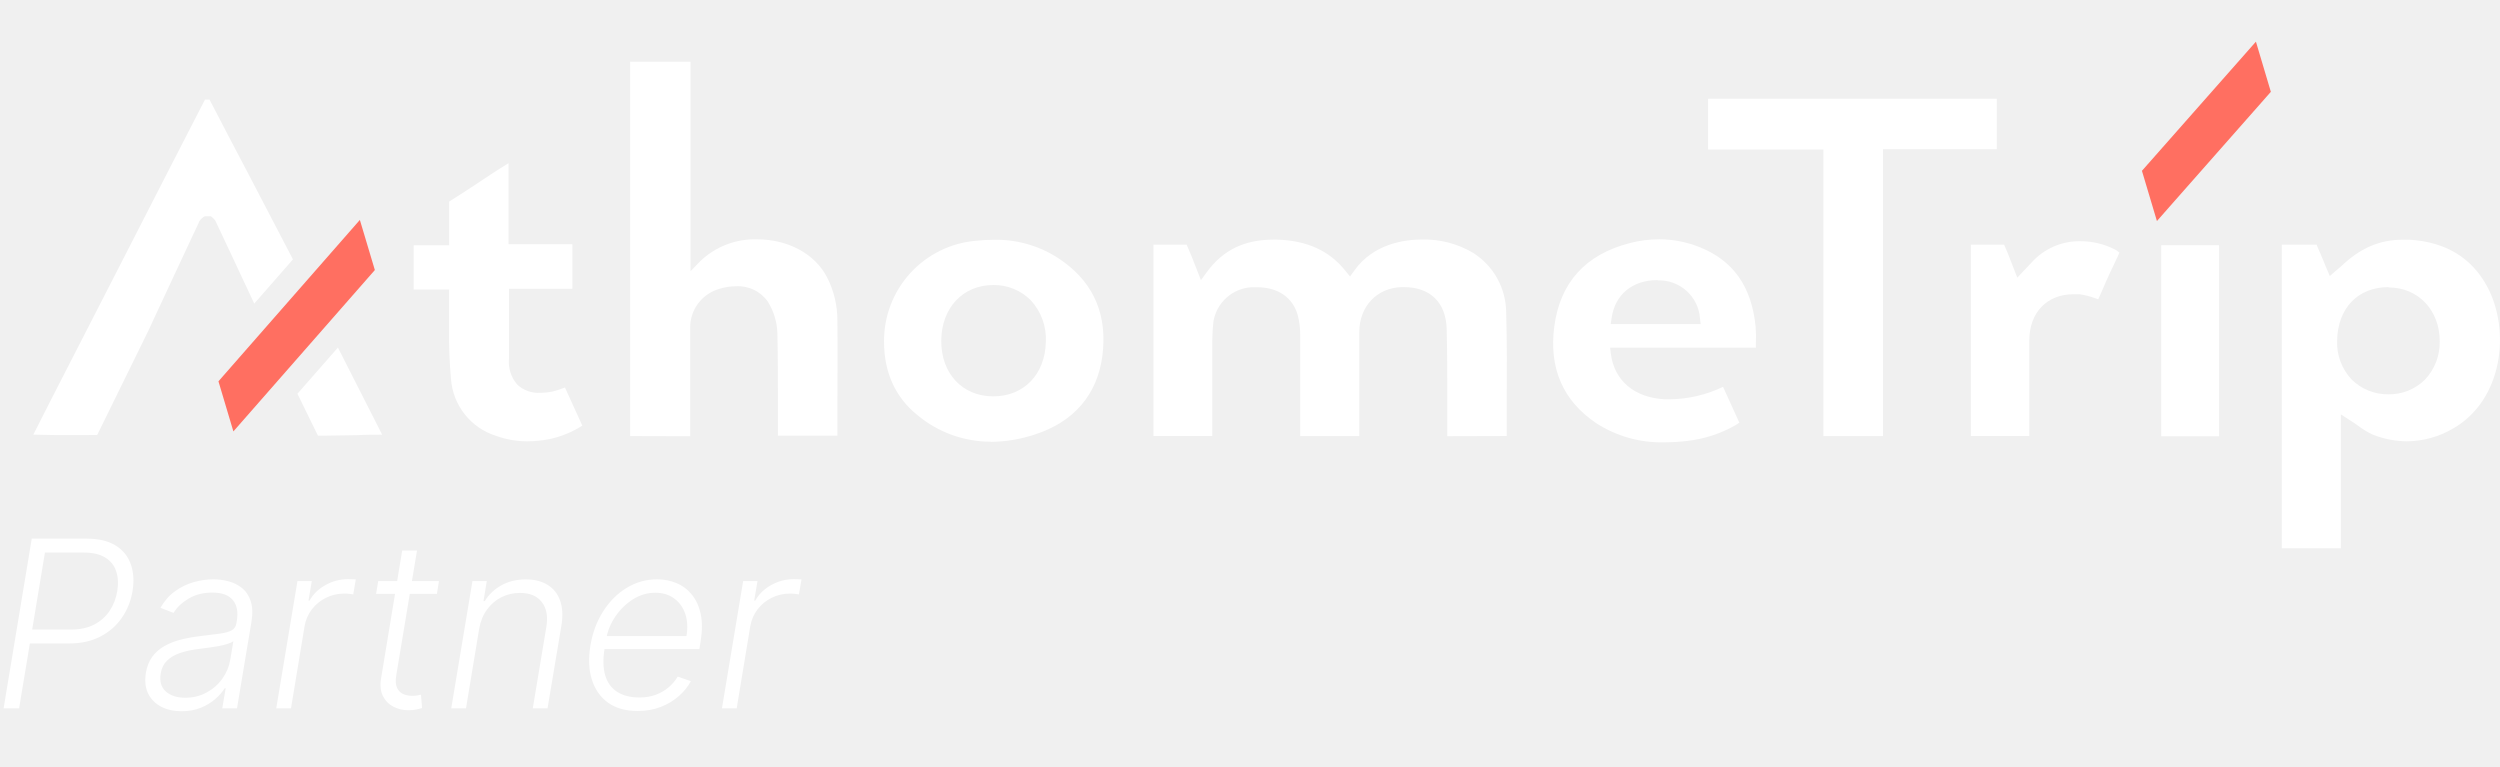
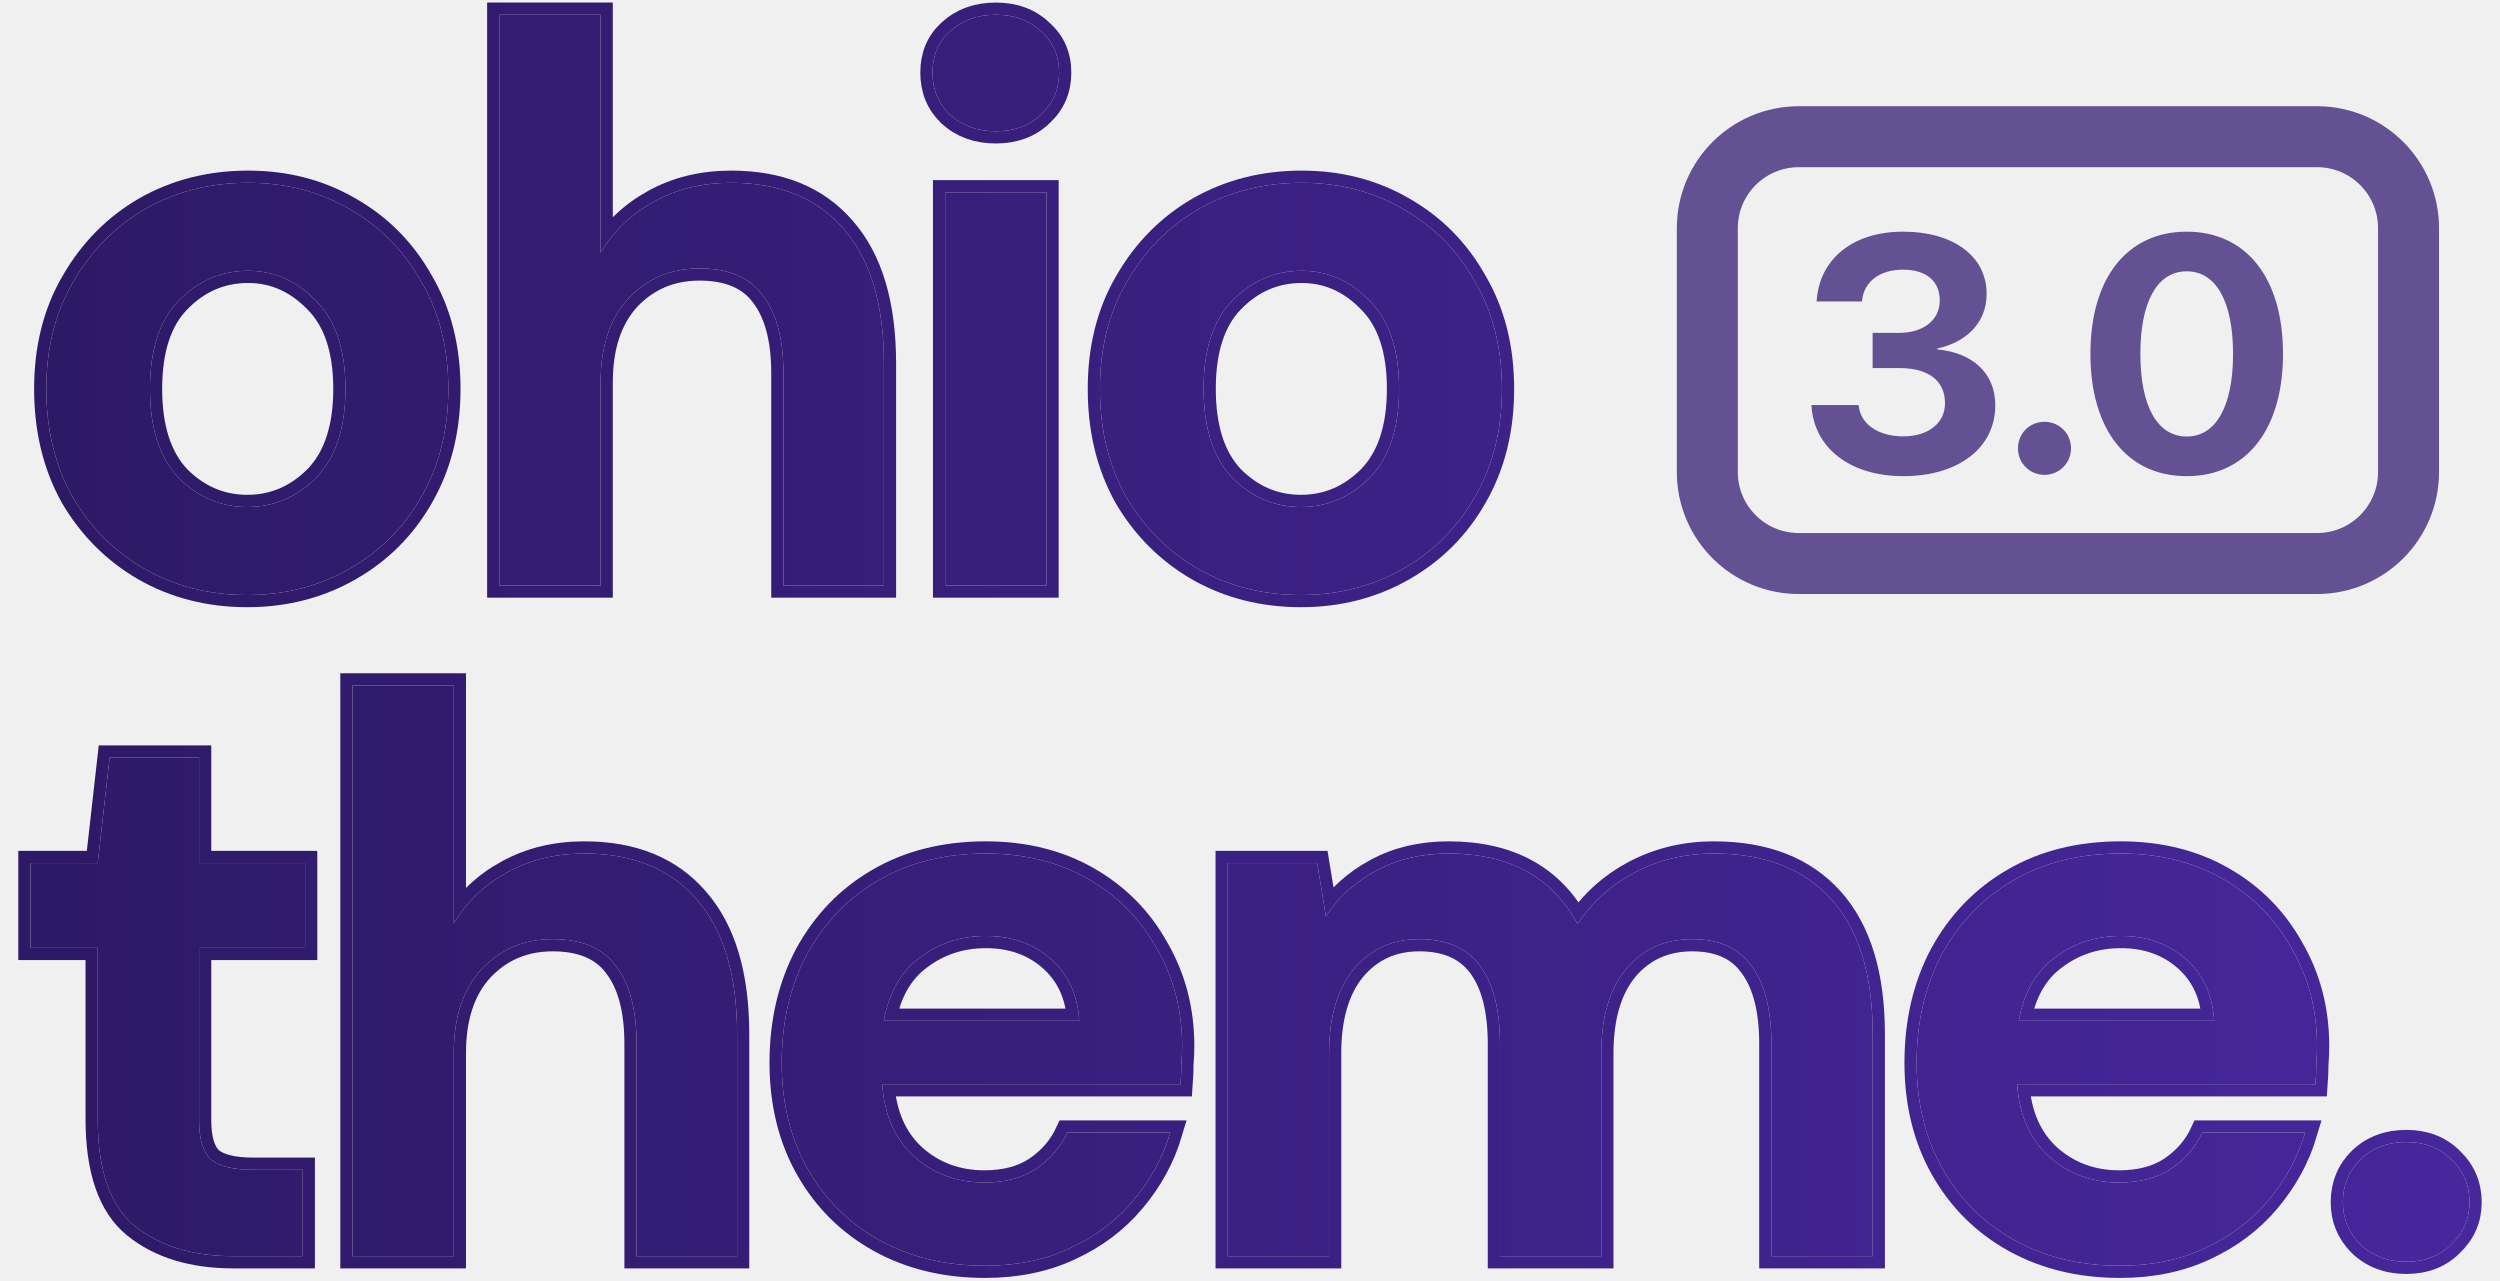
- <svg xmlns="http://www.w3.org/2000/svg" width="150" height="46" viewBox="0 0 150 46" fill="none">
-   <path d="M59.442 26.502C57.837 26.502 56.282 25.939 55.049 24.91C53.721 23.838 53.041 22.351 53.041 20.489C53.032 18.973 53.594 17.509 54.616 16.389C55.639 15.268 57.045 14.575 58.556 14.446C58.912 14.407 59.27 14.387 59.628 14.387C61.134 14.354 62.607 14.821 63.819 15.714C65.671 17.065 66.451 18.959 66.142 21.355C65.837 23.678 64.43 25.321 62.077 26.074C61.228 26.356 60.34 26.504 59.446 26.512L59.442 26.502ZM59.602 17.101C57.77 17.101 56.486 18.475 56.476 20.443C56.466 22.411 57.737 23.761 59.555 23.781H59.598C61.44 23.781 62.708 22.454 62.751 20.513C62.773 20.056 62.705 19.599 62.549 19.17C62.392 18.74 62.152 18.346 61.842 18.011C61.55 17.719 61.203 17.488 60.822 17.332C60.44 17.176 60.031 17.098 59.618 17.101H59.602Z" fill="white" />
-   <path d="M86.837 26.171V25.859C86.837 25.245 86.837 24.628 86.837 24.01C86.837 22.607 86.837 21.153 86.8 19.72C86.75 18.137 85.805 17.227 84.231 17.227H84.085C82.606 17.277 81.564 18.382 81.557 19.919C81.557 21.117 81.557 22.315 81.557 23.512V26.001C81.557 26.055 81.557 26.108 81.557 26.164H78.013V24.382C78.013 22.968 78.013 21.555 78.013 20.141C78.018 19.72 77.967 19.3 77.86 18.893C77.552 17.831 76.662 17.234 75.421 17.234C75.308 17.234 75.195 17.234 75.089 17.234C74.532 17.268 74.003 17.489 73.589 17.862C73.174 18.235 72.898 18.738 72.806 19.288C72.754 19.788 72.73 20.292 72.736 20.795V20.871C72.736 22.198 72.736 23.526 72.736 24.87V26.161H69.206V14.682H70.234C70.566 14.682 70.898 14.682 71.2 14.682L71.482 15.346C71.552 15.515 71.621 15.698 71.701 15.9L72.056 16.809L72.408 16.328C73.38 15.001 74.658 14.377 76.423 14.377H76.596C78.411 14.423 79.765 15.04 80.731 16.258L81.003 16.59L81.258 16.235C82.406 14.612 84.301 14.37 85.33 14.37C86.401 14.347 87.457 14.622 88.38 15.167C88.987 15.549 89.488 16.079 89.836 16.706C90.184 17.334 90.368 18.039 90.371 18.757C90.424 20.549 90.414 22.308 90.404 24.17C90.404 24.833 90.404 25.497 90.404 26.161L86.837 26.171Z" fill="white" />
-   <path d="M99.895 26.539C98.44 26.583 97.006 26.185 95.783 25.397C93.772 24.047 92.926 22.079 93.258 19.583C93.606 16.955 95.129 15.269 97.784 14.586C98.358 14.435 98.949 14.358 99.543 14.357C100.358 14.357 101.166 14.511 101.925 14.808C103.983 15.611 105.098 17.181 105.337 19.6C105.363 19.938 105.368 20.277 105.353 20.615V20.861H96.606L96.652 21.229C96.858 22.842 98.066 23.861 99.885 23.957C99.987 23.957 100.094 23.957 100.2 23.957C101.302 23.944 102.389 23.689 103.382 23.21L104.361 25.361C104.348 25.372 104.334 25.381 104.318 25.387C104.252 25.43 104.192 25.467 104.155 25.497C103.259 26.012 102.266 26.338 101.239 26.456C100.792 26.509 100.344 26.537 99.895 26.539ZM99.44 16.806C97.95 16.806 96.901 17.672 96.699 19.069L96.642 19.444H102.038L101.998 19.092C101.951 18.464 101.664 17.879 101.197 17.456C100.73 17.034 100.119 16.807 99.49 16.822L99.44 16.806Z" fill="white" />
-   <path d="M37.806 26.164V3.705H41.433V16.275L41.997 15.688C42.451 15.249 42.988 14.905 43.577 14.677C44.166 14.449 44.794 14.341 45.425 14.36C47.284 14.36 48.89 15.23 49.62 16.63C50.035 17.44 50.249 18.338 50.244 19.248C50.264 21.007 50.244 22.796 50.244 24.528V26.141H46.676V25.878C46.676 25.344 46.676 24.81 46.676 24.276C46.676 22.859 46.676 21.389 46.643 19.962C46.617 19.301 46.419 18.658 46.069 18.097C45.854 17.791 45.564 17.547 45.227 17.386C44.89 17.225 44.517 17.153 44.144 17.177C43.797 17.178 43.452 17.234 43.122 17.343C42.628 17.492 42.194 17.796 41.886 18.21C41.577 18.624 41.41 19.127 41.41 19.643C41.41 21.077 41.41 22.515 41.41 23.957V26.174L37.806 26.164Z" fill="white" />
-   <path d="M109.405 26.164V8.971H102.486V5.925H119.809V8.951H112.979V26.164H109.405Z" fill="white" />
-   <path d="M133.142 14.712H129.674V26.177H133.142V14.712Z" fill="white" />
-   <path d="M118.252 26.161V14.679H120.244L120.26 14.715L120.293 14.792L120.439 15.123C120.539 15.369 120.638 15.625 120.745 15.907L121.037 16.66L121.392 16.282L121.594 16.069C121.697 15.963 121.79 15.87 121.873 15.774C122.243 15.355 122.7 15.022 123.211 14.797C123.723 14.573 124.278 14.462 124.836 14.473C125.563 14.473 126.279 14.649 126.924 14.984C127.008 15.036 127.089 15.094 127.166 15.157C127.136 15.23 127.099 15.316 127.063 15.389C126.731 16.079 126.399 16.783 126.114 17.466L125.895 17.957L125.736 17.904C125.423 17.784 125.098 17.7 124.767 17.655C124.647 17.655 124.528 17.655 124.412 17.655C122.812 17.655 121.757 18.75 121.757 20.446V26.161H118.252Z" fill="white" />
-   <path d="M136.909 32.897V14.682H139.006C139.011 14.725 139.025 14.767 139.046 14.805C139.169 15.077 139.288 15.366 139.414 15.668C139.477 15.824 139.544 15.999 139.613 16.149L139.789 16.564L140.121 16.272L140.23 16.182C140.302 16.127 140.371 16.069 140.436 16.006C141.608 14.884 142.759 14.383 144.183 14.383C144.312 14.383 144.442 14.383 144.578 14.383C146.728 14.516 148.291 15.455 149.223 17.178C150.657 19.832 150.173 24.007 147.179 25.713C146.342 26.206 145.39 26.471 144.418 26.479C143.725 26.474 143.039 26.341 142.394 26.088C142.062 25.938 141.75 25.75 141.462 25.527C141.302 25.414 141.13 25.294 140.961 25.195L140.453 24.863V32.897H136.909ZM143.313 17.227C141.468 17.227 140.257 18.495 140.227 20.45C140.211 20.875 140.28 21.3 140.43 21.699C140.58 22.098 140.808 22.462 141.1 22.773C141.39 23.059 141.733 23.284 142.111 23.436C142.489 23.588 142.893 23.664 143.3 23.659C143.703 23.666 144.104 23.594 144.479 23.445C144.854 23.296 145.195 23.074 145.484 22.792C145.779 22.483 146.01 22.119 146.165 21.721C146.319 21.322 146.393 20.897 146.383 20.47C146.383 18.608 145.089 17.251 143.323 17.247L143.313 17.227Z" fill="white" />
-   <path d="M31.627 26.479C30.988 26.479 30.353 26.366 29.753 26.147C29.017 25.915 28.367 25.468 27.888 24.864C27.408 24.259 27.12 23.525 27.061 22.756C26.969 21.748 26.931 20.735 26.945 19.723C26.945 19.271 26.945 18.82 26.945 18.372C26.945 18.236 26.945 18.1 26.945 17.951V17.37H24.821V14.715H26.948V12.094C27.493 11.762 27.98 11.43 28.495 11.098C29.102 10.69 29.729 10.272 30.512 9.791V14.652H34.342V17.33H30.539V19.653C30.539 19.889 30.539 20.124 30.539 20.363C30.539 20.744 30.539 21.129 30.539 21.518C30.512 21.797 30.543 22.079 30.627 22.347C30.712 22.614 30.851 22.862 31.033 23.074C31.216 23.245 31.432 23.377 31.668 23.462C31.904 23.547 32.154 23.584 32.404 23.569C32.659 23.567 32.914 23.54 33.164 23.489C33.414 23.427 33.659 23.347 33.897 23.25L34.939 25.537C34.342 25.919 33.681 26.192 32.988 26.343C32.54 26.432 32.084 26.478 31.627 26.479Z" fill="white" />
-   <path d="M19.077 26.141L17.846 23.625L20.275 20.854L22.93 26.081C22.425 26.081 21.911 26.081 21.41 26.111C20.746 26.111 20.052 26.141 19.402 26.141H19.077Z" fill="white" />
-   <path d="M5.103 26.104C4.512 26.104 3.915 26.104 3.311 26.104L2 26.078L2.265 25.553C2.538 25.012 2.806 24.488 3.072 23.964C4.509 21.166 6.019 18.223 7.529 15.27C9.141 12.12 10.757 8.964 12.297 5.978H12.573C13.376 7.531 14.119 8.944 14.866 10.365C15.719 11.991 16.601 13.683 17.577 15.562L15.254 18.216C14.776 17.188 14.371 16.325 13.947 15.422L12.951 13.305L12.924 13.245L12.901 13.212C12.855 13.152 12.803 13.098 12.745 13.049L12.656 12.976H12.287L12.191 13.033C12.094 13.101 12.012 13.188 11.949 13.288L11.929 13.325V13.355C11.477 14.31 10.907 15.528 10.499 16.408C9.978 17.536 9.43 18.711 8.892 19.862L5.833 26.098L5.103 26.104Z" fill="white" />
-   <path d="M13.107 22.879L21.592 13.195L22.491 16.202L14.003 25.885L13.107 22.879Z" fill="#FF6F61" />
-   <path d="M128.516 10.249L135.355 2.5L136.251 5.51L129.415 13.262L128.516 10.249Z" fill="#FF6F61" />
-   <path d="M0.216 42.5L1.906 32.318H5.192C5.915 32.318 6.497 32.456 6.938 32.731C7.378 33.006 7.682 33.38 7.847 33.854C8.016 34.328 8.051 34.864 7.952 35.46C7.856 36.05 7.643 36.584 7.315 37.061C6.991 37.535 6.561 37.911 6.028 38.19C5.497 38.468 4.874 38.607 4.158 38.607H1.573L1.712 37.772H4.273C4.806 37.772 5.265 37.673 5.65 37.474C6.038 37.272 6.348 36.996 6.58 36.648C6.812 36.297 6.964 35.901 7.037 35.46C7.11 35.013 7.087 34.615 6.967 34.267C6.851 33.919 6.633 33.647 6.311 33.452C5.993 33.253 5.565 33.153 5.028 33.153H2.697L1.146 42.5H0.216ZM10.895 42.674C10.434 42.674 10.028 42.584 9.677 42.406C9.326 42.223 9.064 41.961 8.891 41.62C8.722 41.275 8.676 40.858 8.752 40.367C8.818 39.989 8.944 39.671 9.13 39.413C9.319 39.154 9.558 38.942 9.846 38.776C10.134 38.607 10.466 38.475 10.84 38.379C11.215 38.282 11.622 38.209 12.063 38.16C12.494 38.107 12.862 38.06 13.167 38.021C13.472 37.981 13.709 37.918 13.878 37.832C14.047 37.745 14.148 37.606 14.181 37.414L14.211 37.235C14.297 36.715 14.218 36.305 13.972 36.007C13.727 35.706 13.316 35.555 12.739 35.555C12.189 35.555 11.712 35.677 11.307 35.923C10.906 36.164 10.608 36.448 10.413 36.773L9.627 36.469C9.866 36.052 10.159 35.719 10.507 35.47C10.855 35.218 11.228 35.038 11.626 34.928C12.023 34.816 12.416 34.759 12.804 34.759C13.096 34.759 13.392 34.797 13.694 34.874C13.995 34.95 14.266 35.082 14.504 35.271C14.746 35.457 14.924 35.717 15.036 36.052C15.152 36.383 15.169 36.804 15.086 37.315L14.221 42.5H13.336L13.54 41.292H13.485C13.346 41.517 13.154 41.736 12.908 41.948C12.666 42.16 12.376 42.334 12.038 42.47C11.7 42.606 11.319 42.674 10.895 42.674ZM11.119 41.864C11.589 41.864 12.015 41.759 12.396 41.55C12.781 41.342 13.096 41.065 13.341 40.72C13.589 40.372 13.749 39.989 13.818 39.572L14.002 38.468C13.929 38.531 13.81 38.587 13.644 38.637C13.482 38.687 13.298 38.731 13.092 38.771C12.89 38.808 12.686 38.839 12.481 38.866C12.279 38.892 12.1 38.916 11.944 38.935C11.503 38.988 11.119 39.071 10.79 39.184C10.466 39.297 10.206 39.452 10.01 39.651C9.814 39.847 9.692 40.099 9.642 40.407C9.566 40.871 9.667 41.231 9.945 41.486C10.227 41.738 10.618 41.864 11.119 41.864ZM16.575 42.5L17.848 34.864H18.708L18.509 36.037H18.573C18.786 35.653 19.102 35.343 19.523 35.107C19.947 34.869 20.4 34.749 20.88 34.749C20.953 34.749 21.034 34.751 21.124 34.754C21.213 34.754 21.288 34.758 21.348 34.764L21.194 35.664C21.154 35.657 21.084 35.648 20.985 35.634C20.889 35.621 20.781 35.614 20.662 35.614C20.264 35.614 19.896 35.699 19.558 35.868C19.223 36.034 18.941 36.264 18.713 36.559C18.487 36.854 18.341 37.19 18.275 37.568L17.46 42.5H16.575ZM26.338 34.864L26.214 35.634H22.564L22.694 34.864H26.338ZM24.131 33.034H25.02L23.777 40.506C23.724 40.825 23.738 41.075 23.817 41.257C23.897 41.436 24.02 41.564 24.185 41.64C24.351 41.713 24.533 41.749 24.732 41.749C24.848 41.749 24.948 41.743 25.03 41.729C25.116 41.713 25.193 41.696 25.259 41.68L25.324 42.48C25.228 42.513 25.113 42.543 24.981 42.57C24.848 42.599 24.689 42.614 24.503 42.614C24.179 42.614 23.879 42.543 23.604 42.401C23.328 42.258 23.12 42.046 22.977 41.764C22.835 41.483 22.797 41.133 22.863 40.715L24.131 33.034ZM28.75 37.727L27.96 42.5H27.075L28.348 34.864H29.208L29.009 36.062H29.088C29.327 35.671 29.657 35.358 30.078 35.122C30.502 34.883 30.994 34.764 31.554 34.764C32.065 34.764 32.496 34.872 32.847 35.087C33.202 35.3 33.453 35.613 33.603 36.027C33.755 36.441 33.782 36.95 33.682 37.553L32.852 42.5H31.967L32.782 37.608C32.885 36.985 32.794 36.491 32.509 36.126C32.227 35.758 31.791 35.575 31.201 35.575C30.8 35.575 30.427 35.661 30.083 35.833C29.741 36.005 29.453 36.254 29.218 36.579C28.982 36.9 28.827 37.283 28.75 37.727ZM38.25 42.659C37.537 42.659 36.949 42.493 36.485 42.162C36.021 41.827 35.696 41.365 35.511 40.775C35.325 40.182 35.297 39.499 35.426 38.727C35.555 37.958 35.81 37.275 36.192 36.678C36.573 36.078 37.043 35.609 37.603 35.271C38.164 34.93 38.772 34.759 39.428 34.759C39.842 34.759 40.23 34.836 40.591 34.988C40.953 35.137 41.259 35.367 41.511 35.679C41.766 35.987 41.944 36.377 42.043 36.847C42.143 37.315 42.139 37.868 42.033 38.508L41.964 38.945H35.998L36.122 38.165H41.188C41.271 37.674 41.248 37.233 41.118 36.842C40.989 36.451 40.769 36.141 40.457 35.913C40.149 35.681 39.766 35.565 39.309 35.565C38.841 35.565 38.399 35.696 37.981 35.957C37.567 36.219 37.216 36.561 36.927 36.981C36.642 37.399 36.458 37.845 36.376 38.319L36.276 38.906C36.17 39.552 36.183 40.094 36.316 40.531C36.448 40.965 36.689 41.294 37.037 41.516C37.385 41.738 37.831 41.849 38.374 41.849C38.739 41.849 39.069 41.792 39.364 41.68C39.658 41.567 39.915 41.416 40.134 41.227C40.353 41.035 40.529 40.825 40.661 40.596L41.452 40.869C41.282 41.191 41.044 41.487 40.736 41.759C40.431 42.031 40.068 42.25 39.647 42.416C39.229 42.578 38.764 42.659 38.25 42.659ZM43.317 42.5L44.59 34.864H45.45L45.251 36.037H45.316C45.528 35.653 45.844 35.343 46.265 35.107C46.69 34.869 47.142 34.749 47.623 34.749C47.695 34.749 47.777 34.751 47.866 34.754C47.956 34.754 48.03 34.758 48.09 34.764L47.936 35.664C47.896 35.657 47.826 35.648 47.727 35.634C47.631 35.621 47.523 35.614 47.404 35.614C47.006 35.614 46.638 35.699 46.3 35.868C45.965 36.034 45.684 36.264 45.455 36.559C45.23 36.854 45.084 37.19 45.017 37.568L44.202 42.5H43.317Z" fill="white" />
+ <svg xmlns="http://www.w3.org/2000/svg" width="82" height="42" viewBox="0 0 82 42" fill="none">
+   <mask id="path-1-outside-1_5619_28326" maskUnits="userSpaceOnUse" x="0" y="-0.516" width="82" height="43" fill="black">
+     <rect fill="white" y="-0.516" width="82" height="43" />
+     <path d="M8.112 19.516C6.866 19.516 5.741 19.23 4.738 18.658C3.751 18.086 2.964 17.297 2.376 16.292C1.805 15.269 1.519 14.091 1.519 12.756C1.519 11.421 1.813 10.251 2.402 9.246C2.99 8.223 3.777 7.426 4.764 6.854C5.767 6.282 6.892 5.996 8.138 5.996C9.367 5.996 10.474 6.282 11.46 6.854C12.464 7.426 13.251 8.223 13.822 9.246C14.411 10.251 14.705 11.421 14.705 12.756C14.705 14.091 14.411 15.269 13.822 16.292C13.251 17.297 12.464 18.086 11.46 18.658C10.457 19.23 9.341 19.516 8.112 19.516ZM8.112 16.63C8.977 16.63 9.73 16.309 10.37 15.668C11.01 15.009 11.331 14.039 11.331 12.756C11.331 11.473 11.01 10.511 10.37 9.87C9.73 9.211 8.986 8.882 8.138 8.882C7.255 8.882 6.494 9.211 5.854 9.87C5.231 10.511 4.919 11.473 4.919 12.756C4.919 14.039 5.231 15.009 5.854 15.668C6.494 16.309 7.247 16.63 8.112 16.63Z" />
+     <path d="M16.378 19.204V0.484H19.7V8.284C20.133 7.573 20.712 7.019 21.439 6.62C22.183 6.204 23.031 5.996 23.983 5.996C25.575 5.996 26.803 6.499 27.668 7.504C28.551 8.509 28.992 9.983 28.992 11.924V19.204H25.696V12.236C25.696 11.127 25.471 10.277 25.021 9.688C24.588 9.099 23.896 8.804 22.944 8.804C22.01 8.804 21.231 9.133 20.608 9.792C20.003 10.451 19.7 11.369 19.7 12.548V19.204H16.378Z" />
+     <path d="M32.662 4.306C32.057 4.306 31.555 4.124 31.157 3.76C30.776 3.396 30.586 2.937 30.586 2.382C30.586 1.827 30.776 1.377 31.157 1.03C31.555 0.666 32.057 0.484 32.662 0.484C33.268 0.484 33.761 0.666 34.142 1.03C34.54 1.377 34.739 1.827 34.739 2.382C34.739 2.937 34.54 3.396 34.142 3.76C33.761 4.124 33.268 4.306 32.662 4.306ZM31.001 19.204V6.308H34.324V19.204H31.001Z" />
+     <path d="M42.671 19.516C41.425 19.516 40.3 19.23 39.297 18.658C38.31 18.086 37.523 17.297 36.935 16.292C36.364 15.269 36.078 14.091 36.078 12.756C36.078 11.421 36.372 10.251 36.961 9.246C37.549 8.223 38.336 7.426 39.323 6.854C40.326 6.282 41.451 5.996 42.697 5.996C43.926 5.996 45.033 6.282 46.019 6.854C47.023 7.426 47.81 8.223 48.381 9.246C48.97 10.251 49.264 11.421 49.264 12.756C49.264 14.091 48.97 15.269 48.381 16.292C47.81 17.297 47.023 18.086 46.019 18.658C45.016 19.23 43.9 19.516 42.671 19.516ZM42.671 16.63C43.536 16.63 44.289 16.309 44.929 15.668C45.569 15.009 45.89 14.039 45.89 12.756C45.89 11.473 45.569 10.511 44.929 9.87C44.289 9.211 43.545 8.882 42.697 8.882C41.815 8.882 41.053 9.211 40.413 9.87C39.79 10.511 39.478 11.473 39.478 12.756C39.478 14.039 39.79 15.009 40.413 15.668C41.053 16.309 41.806 16.63 42.671 16.63Z" />
+     <path d="M7.671 41.204C6.321 41.204 5.239 40.875 4.426 40.216C3.613 39.557 3.206 38.387 3.206 36.706V31.09H1V28.308H3.206L3.596 24.85H6.529V28.308H10.007V31.09H6.529V36.732C6.529 37.356 6.658 37.789 6.918 38.032C7.195 38.257 7.662 38.37 8.32 38.37H9.929V41.204H7.671Z" />
+     <path d="M11.562 41.204V22.484H14.884V30.284C15.316 29.573 15.896 29.019 16.623 28.62C17.367 28.204 18.215 27.996 19.167 27.996C20.759 27.996 21.987 28.499 22.852 29.504C23.735 30.509 24.176 31.983 24.176 33.924V41.204H20.88V34.236C20.88 33.127 20.655 32.277 20.205 31.688C19.772 31.099 19.08 30.804 18.128 30.804C17.194 30.804 16.415 31.133 15.792 31.792C15.187 32.451 14.884 33.369 14.884 34.548V41.204H11.562Z" />
+     <path d="M32.311 41.516C31.013 41.516 29.862 41.239 28.859 40.684C27.855 40.129 27.068 39.349 26.497 38.344C25.925 37.339 25.64 36.177 25.64 34.86C25.64 33.525 25.917 32.338 26.471 31.298C27.042 30.258 27.82 29.452 28.807 28.88C29.81 28.291 30.987 27.996 32.337 27.996C33.6 27.996 34.716 28.273 35.685 28.828C36.654 29.383 37.407 30.145 37.943 31.116C38.497 32.069 38.774 33.135 38.774 34.314C38.774 34.505 38.765 34.704 38.748 34.912C38.748 35.12 38.739 35.337 38.722 35.562H28.936C29.006 36.567 29.352 37.356 29.975 37.928C30.615 38.5 31.385 38.786 32.285 38.786C32.96 38.786 33.522 38.639 33.972 38.344C34.439 38.032 34.785 37.633 35.01 37.148H38.384C38.142 37.963 37.736 38.708 37.164 39.384C36.611 40.043 35.919 40.563 35.088 40.944C34.275 41.325 33.349 41.516 32.311 41.516ZM32.337 30.7C31.523 30.7 30.805 30.934 30.182 31.402C29.559 31.853 29.161 32.546 28.988 33.482H35.4C35.348 32.633 35.036 31.957 34.465 31.454C33.894 30.951 33.185 30.7 32.337 30.7Z" />
+     <path d="M40.27 41.204V28.308H43.203L43.489 30.05C43.904 29.426 44.449 28.932 45.124 28.568C45.816 28.187 46.612 27.996 47.512 27.996C49.502 27.996 50.912 28.767 51.743 30.31C52.21 29.599 52.833 29.036 53.612 28.62C54.408 28.204 55.273 27.996 56.207 27.996C57.886 27.996 59.175 28.499 60.075 29.504C60.975 30.509 61.425 31.983 61.425 33.924V41.204H58.102V34.236C58.102 33.127 57.886 32.277 57.453 31.688C57.038 31.099 56.389 30.804 55.507 30.804C54.607 30.804 53.88 31.133 53.326 31.792C52.79 32.451 52.522 33.369 52.522 34.548V41.204H49.199V34.236C49.199 33.127 48.983 32.277 48.55 31.688C48.118 31.099 47.452 30.804 46.552 30.804C45.669 30.804 44.951 31.133 44.397 31.792C43.861 32.451 43.593 33.369 43.593 34.548V41.204H40.27Z" />
+     <path d="M69.536 41.516C68.239 41.516 67.088 41.239 66.084 40.684C65.081 40.129 64.293 39.349 63.722 38.344C63.151 37.339 62.866 36.177 62.866 34.86C62.866 33.525 63.142 32.338 63.696 31.298C64.267 30.258 65.046 29.452 66.032 28.88C67.036 28.291 68.213 27.996 69.562 27.996C70.826 27.996 71.942 28.273 72.911 28.828C73.88 29.383 74.632 30.145 75.169 31.116C75.722 32.069 75.999 33.135 75.999 34.314C75.999 34.505 75.991 34.704 75.974 34.912C75.974 35.12 75.965 35.337 75.948 35.562H66.162C66.231 36.567 66.577 37.356 67.2 37.928C67.841 38.5 68.611 38.786 69.51 38.786C70.185 38.786 70.748 38.639 71.198 38.344C71.665 38.032 72.011 37.633 72.236 37.148H75.61C75.368 37.963 74.961 38.708 74.39 39.384C73.836 40.043 73.144 40.563 72.314 40.944C71.5 41.325 70.575 41.516 69.536 41.516ZM69.562 30.7C68.749 30.7 68.031 30.934 67.408 31.402C66.785 31.853 66.387 32.546 66.214 33.482H72.625C72.573 32.633 72.262 31.957 71.691 31.454C71.12 30.951 70.41 30.7 69.562 30.7Z" />
+     <path d="M78.924 41.386C78.318 41.386 77.816 41.195 77.418 40.814C77.037 40.433 76.847 39.973 76.847 39.436C76.847 38.881 77.037 38.413 77.418 38.032C77.816 37.651 78.318 37.46 78.924 37.46C79.529 37.46 80.022 37.651 80.403 38.032C80.801 38.413 81 38.881 81 39.436C81 39.973 80.801 40.433 80.403 40.814C80.022 41.195 79.529 41.386 78.924 41.386Z" />
+   </mask>
+   <path d="M8.112 19.516C6.866 19.516 5.741 19.23 4.738 18.658C3.751 18.086 2.964 17.297 2.376 16.292C1.805 15.269 1.519 14.091 1.519 12.756C1.519 11.421 1.813 10.251 2.402 9.246C2.99 8.223 3.777 7.426 4.764 6.854C5.767 6.282 6.892 5.996 8.138 5.996C9.367 5.996 10.474 6.282 11.46 6.854C12.464 7.426 13.251 8.223 13.822 9.246C14.411 10.251 14.705 11.421 14.705 12.756C14.705 14.091 14.411 15.269 13.822 16.292C13.251 17.297 12.464 18.086 11.46 18.658C10.457 19.23 9.341 19.516 8.112 19.516ZM8.112 16.63C8.977 16.63 9.73 16.309 10.37 15.668C11.01 15.009 11.331 14.039 11.331 12.756C11.331 11.473 11.01 10.511 10.37 9.87C9.73 9.211 8.986 8.882 8.138 8.882C7.255 8.882 6.494 9.211 5.854 9.87C5.231 10.511 4.919 11.473 4.919 12.756C4.919 14.039 5.231 15.009 5.854 15.668C6.494 16.309 7.247 16.63 8.112 16.63Z" fill="url(#paint0_linear_5619_28326)" />
+   <path d="M16.378 19.204V0.484H19.7V8.284C20.133 7.573 20.712 7.019 21.439 6.62C22.183 6.204 23.031 5.996 23.983 5.996C25.575 5.996 26.803 6.499 27.668 7.504C28.551 8.509 28.992 9.983 28.992 11.924V19.204H25.696V12.236C25.696 11.127 25.471 10.277 25.021 9.688C24.588 9.099 23.896 8.804 22.944 8.804C22.01 8.804 21.231 9.133 20.608 9.792C20.003 10.451 19.7 11.369 19.7 12.548V19.204H16.378Z" fill="url(#paint1_linear_5619_28326)" />
+   <path d="M32.662 4.306C32.057 4.306 31.555 4.124 31.157 3.76C30.776 3.396 30.586 2.937 30.586 2.382C30.586 1.827 30.776 1.377 31.157 1.03C31.555 0.666 32.057 0.484 32.662 0.484C33.268 0.484 33.761 0.666 34.142 1.03C34.54 1.377 34.739 1.827 34.739 2.382C34.739 2.937 34.54 3.396 34.142 3.76C33.761 4.124 33.268 4.306 32.662 4.306ZM31.001 19.204V6.308H34.324V19.204H31.001Z" fill="url(#paint2_linear_5619_28326)" />
+   <path d="M42.671 19.516C41.425 19.516 40.3 19.23 39.297 18.658C38.31 18.086 37.523 17.297 36.935 16.292C36.364 15.269 36.078 14.091 36.078 12.756C36.078 11.421 36.372 10.251 36.961 9.246C37.549 8.223 38.336 7.426 39.323 6.854C40.326 6.282 41.451 5.996 42.697 5.996C43.926 5.996 45.033 6.282 46.019 6.854C47.023 7.426 47.81 8.223 48.381 9.246C48.97 10.251 49.264 11.421 49.264 12.756C49.264 14.091 48.97 15.269 48.381 16.292C47.81 17.297 47.023 18.086 46.019 18.658C45.016 19.23 43.9 19.516 42.671 19.516ZM42.671 16.63C43.536 16.63 44.289 16.309 44.929 15.668C45.569 15.009 45.89 14.039 45.89 12.756C45.89 11.473 45.569 10.511 44.929 9.87C44.289 9.211 43.545 8.882 42.697 8.882C41.815 8.882 41.053 9.211 40.413 9.87C39.79 10.511 39.478 11.473 39.478 12.756C39.478 14.039 39.79 15.009 40.413 15.668C41.053 16.309 41.806 16.63 42.671 16.63Z" fill="url(#paint3_linear_5619_28326)" />
+   <path d="M7.671 41.204C6.321 41.204 5.239 40.875 4.426 40.216C3.613 39.557 3.206 38.387 3.206 36.706V31.09H1V28.308H3.206L3.596 24.85H6.529V28.308H10.007V31.09H6.529V36.732C6.529 37.356 6.658 37.789 6.918 38.032C7.195 38.257 7.662 38.37 8.32 38.37H9.929V41.204H7.671Z" fill="url(#paint4_linear_5619_28326)" />
+   <path d="M11.562 41.204V22.484H14.884V30.284C15.316 29.573 15.896 29.019 16.623 28.62C17.367 28.204 18.215 27.996 19.167 27.996C20.759 27.996 21.987 28.499 22.852 29.504C23.735 30.509 24.176 31.983 24.176 33.924V41.204H20.88V34.236C20.88 33.127 20.655 32.277 20.205 31.688C19.772 31.099 19.08 30.804 18.128 30.804C17.194 30.804 16.415 31.133 15.792 31.792C15.187 32.451 14.884 33.369 14.884 34.548V41.204H11.562Z" fill="url(#paint5_linear_5619_28326)" />
+   <path d="M32.311 41.516C31.013 41.516 29.862 41.239 28.859 40.684C27.855 40.129 27.068 39.349 26.497 38.344C25.925 37.339 25.64 36.177 25.64 34.86C25.64 33.525 25.917 32.338 26.471 31.298C27.042 30.258 27.82 29.452 28.807 28.88C29.81 28.291 30.987 27.996 32.337 27.996C33.6 27.996 34.716 28.273 35.685 28.828C36.654 29.383 37.407 30.145 37.943 31.116C38.497 32.069 38.774 33.135 38.774 34.314C38.774 34.505 38.765 34.704 38.748 34.912C38.748 35.12 38.739 35.337 38.722 35.562H28.936C29.006 36.567 29.352 37.356 29.975 37.928C30.615 38.5 31.385 38.786 32.285 38.786C32.96 38.786 33.522 38.639 33.972 38.344C34.439 38.032 34.785 37.633 35.01 37.148H38.384C38.142 37.963 37.736 38.708 37.164 39.384C36.611 40.043 35.919 40.563 35.088 40.944C34.275 41.325 33.349 41.516 32.311 41.516ZM32.337 30.7C31.523 30.7 30.805 30.934 30.182 31.402C29.559 31.853 29.161 32.546 28.988 33.482H35.4C35.348 32.633 35.036 31.957 34.465 31.454C33.894 30.951 33.185 30.7 32.337 30.7Z" fill="url(#paint6_linear_5619_28326)" />
+   <path d="M40.27 41.204V28.308H43.203L43.489 30.05C43.904 29.426 44.449 28.932 45.124 28.568C45.816 28.187 46.612 27.996 47.512 27.996C49.502 27.996 50.912 28.767 51.743 30.31C52.21 29.599 52.833 29.036 53.612 28.62C54.408 28.204 55.273 27.996 56.207 27.996C57.886 27.996 59.175 28.499 60.075 29.504C60.975 30.509 61.425 31.983 61.425 33.924V41.204H58.102V34.236C58.102 33.127 57.886 32.277 57.453 31.688C57.038 31.099 56.389 30.804 55.507 30.804C54.607 30.804 53.88 31.133 53.326 31.792C52.79 32.451 52.522 33.369 52.522 34.548V41.204H49.199V34.236C49.199 33.127 48.983 32.277 48.55 31.688C48.118 31.099 47.452 30.804 46.552 30.804C45.669 30.804 44.951 31.133 44.397 31.792C43.861 32.451 43.593 33.369 43.593 34.548V41.204H40.27Z" fill="url(#paint7_linear_5619_28326)" />
+   <path d="M69.536 41.516C68.239 41.516 67.088 41.239 66.084 40.684C65.081 40.129 64.293 39.349 63.722 38.344C63.151 37.339 62.866 36.177 62.866 34.86C62.866 33.525 63.142 32.338 63.696 31.298C64.267 30.258 65.046 29.452 66.032 28.88C67.036 28.291 68.213 27.996 69.562 27.996C70.826 27.996 71.942 28.273 72.911 28.828C73.88 29.383 74.632 30.145 75.169 31.116C75.722 32.069 75.999 33.135 75.999 34.314C75.999 34.505 75.991 34.704 75.974 34.912C75.974 35.12 75.965 35.337 75.948 35.562H66.162C66.231 36.567 66.577 37.356 67.2 37.928C67.841 38.5 68.611 38.786 69.51 38.786C70.185 38.786 70.748 38.639 71.198 38.344C71.665 38.032 72.011 37.633 72.236 37.148H75.61C75.368 37.963 74.961 38.708 74.39 39.384C73.836 40.043 73.144 40.563 72.314 40.944C71.5 41.325 70.575 41.516 69.536 41.516ZM69.562 30.7C68.749 30.7 68.031 30.934 67.408 31.402C66.785 31.853 66.387 32.546 66.214 33.482H72.625C72.573 32.633 72.262 31.957 71.691 31.454C71.12 30.951 70.41 30.7 69.562 30.7Z" fill="url(#paint8_linear_5619_28326)" />
+   <path d="M78.924 41.386C78.318 41.386 77.816 41.195 77.418 40.814C77.037 40.433 76.847 39.973 76.847 39.436C76.847 38.881 77.037 38.413 77.418 38.032C77.816 37.651 78.318 37.46 78.924 37.46C79.529 37.46 80.022 37.651 80.403 38.032C80.801 38.413 81 38.881 81 39.436C81 39.973 80.801 40.433 80.403 40.814C80.022 41.195 79.529 41.386 78.924 41.386Z" fill="url(#paint9_linear_5619_28326)" />
+   <path d="M8.112 19.516C6.866 19.516 5.741 19.23 4.738 18.658C3.751 18.086 2.964 17.297 2.376 16.292C1.805 15.269 1.519 14.091 1.519 12.756C1.519 11.421 1.813 10.251 2.402 9.246C2.99 8.223 3.777 7.426 4.764 6.854C5.767 6.282 6.892 5.996 8.138 5.996C9.367 5.996 10.474 6.282 11.46 6.854C12.464 7.426 13.251 8.223 13.822 9.246C14.411 10.251 14.705 11.421 14.705 12.756C14.705 14.091 14.411 15.269 13.822 16.292C13.251 17.297 12.464 18.086 11.46 18.658C10.457 19.23 9.341 19.516 8.112 19.516ZM8.112 16.63C8.977 16.63 9.73 16.309 10.37 15.668C11.01 15.009 11.331 14.039 11.331 12.756C11.331 11.473 11.01 10.511 10.37 9.87C9.73 9.211 8.986 8.882 8.138 8.882C7.255 8.882 6.494 9.211 5.854 9.87C5.231 10.511 4.919 11.473 4.919 12.756C4.919 14.039 5.231 15.009 5.854 15.668C6.494 16.309 7.247 16.63 8.112 16.63Z" stroke="url(#paint10_linear_5619_28326)" stroke-width="0.8" mask="url(#path-1-outside-1_5619_28326)" />
+   <path d="M16.378 19.204V0.484H19.7V8.284C20.133 7.573 20.712 7.019 21.439 6.62C22.183 6.204 23.031 5.996 23.983 5.996C25.575 5.996 26.803 6.499 27.668 7.504C28.551 8.509 28.992 9.983 28.992 11.924V19.204H25.696V12.236C25.696 11.127 25.471 10.277 25.021 9.688C24.588 9.099 23.896 8.804 22.944 8.804C22.01 8.804 21.231 9.133 20.608 9.792C20.003 10.451 19.7 11.369 19.7 12.548V19.204H16.378Z" stroke="url(#paint11_linear_5619_28326)" stroke-width="0.8" mask="url(#path-1-outside-1_5619_28326)" />
+   <path d="M32.662 4.306C32.057 4.306 31.555 4.124 31.157 3.76C30.776 3.396 30.586 2.937 30.586 2.382C30.586 1.827 30.776 1.377 31.157 1.03C31.555 0.666 32.057 0.484 32.662 0.484C33.268 0.484 33.761 0.666 34.142 1.03C34.54 1.377 34.739 1.827 34.739 2.382C34.739 2.937 34.54 3.396 34.142 3.76C33.761 4.124 33.268 4.306 32.662 4.306ZM31.001 19.204V6.308H34.324V19.204H31.001Z" stroke="url(#paint12_linear_5619_28326)" stroke-width="0.8" mask="url(#path-1-outside-1_5619_28326)" />
+   <path d="M42.671 19.516C41.425 19.516 40.3 19.23 39.297 18.658C38.31 18.086 37.523 17.297 36.935 16.292C36.364 15.269 36.078 14.091 36.078 12.756C36.078 11.421 36.372 10.251 36.961 9.246C37.549 8.223 38.336 7.426 39.323 6.854C40.326 6.282 41.451 5.996 42.697 5.996C43.926 5.996 45.033 6.282 46.019 6.854C47.023 7.426 47.81 8.223 48.381 9.246C48.97 10.251 49.264 11.421 49.264 12.756C49.264 14.091 48.97 15.269 48.381 16.292C47.81 17.297 47.023 18.086 46.019 18.658C45.016 19.23 43.9 19.516 42.671 19.516ZM42.671 16.63C43.536 16.63 44.289 16.309 44.929 15.668C45.569 15.009 45.89 14.039 45.89 12.756C45.89 11.473 45.569 10.511 44.929 9.87C44.289 9.211 43.545 8.882 42.697 8.882C41.815 8.882 41.053 9.211 40.413 9.87C39.79 10.511 39.478 11.473 39.478 12.756C39.478 14.039 39.79 15.009 40.413 15.668C41.053 16.309 41.806 16.63 42.671 16.63Z" stroke="url(#paint13_linear_5619_28326)" stroke-width="0.8" mask="url(#path-1-outside-1_5619_28326)" />
+   <path d="M7.671 41.204C6.321 41.204 5.239 40.875 4.426 40.216C3.613 39.557 3.206 38.387 3.206 36.706V31.09H1V28.308H3.206L3.596 24.85H6.529V28.308H10.007V31.09H6.529V36.732C6.529 37.356 6.658 37.789 6.918 38.032C7.195 38.257 7.662 38.37 8.32 38.37H9.929V41.204H7.671Z" stroke="url(#paint14_linear_5619_28326)" stroke-width="0.8" mask="url(#path-1-outside-1_5619_28326)" />
+   <path d="M11.562 41.204V22.484H14.884V30.284C15.316 29.573 15.896 29.019 16.623 28.62C17.367 28.204 18.215 27.996 19.167 27.996C20.759 27.996 21.987 28.499 22.852 29.504C23.735 30.509 24.176 31.983 24.176 33.924V41.204H20.88V34.236C20.88 33.127 20.655 32.277 20.205 31.688C19.772 31.099 19.08 30.804 18.128 30.804C17.194 30.804 16.415 31.133 15.792 31.792C15.187 32.451 14.884 33.369 14.884 34.548V41.204H11.562Z" stroke="url(#paint15_linear_5619_28326)" stroke-width="0.8" mask="url(#path-1-outside-1_5619_28326)" />
+   <path d="M32.311 41.516C31.013 41.516 29.862 41.239 28.859 40.684C27.855 40.129 27.068 39.349 26.497 38.344C25.925 37.339 25.64 36.177 25.64 34.86C25.64 33.525 25.917 32.338 26.471 31.298C27.042 30.258 27.82 29.452 28.807 28.88C29.81 28.291 30.987 27.996 32.337 27.996C33.6 27.996 34.716 28.273 35.685 28.828C36.654 29.383 37.407 30.145 37.943 31.116C38.497 32.069 38.774 33.135 38.774 34.314C38.774 34.505 38.765 34.704 38.748 34.912C38.748 35.12 38.739 35.337 38.722 35.562H28.936C29.006 36.567 29.352 37.356 29.975 37.928C30.615 38.5 31.385 38.786 32.285 38.786C32.96 38.786 33.522 38.639 33.972 38.344C34.439 38.032 34.785 37.633 35.01 37.148H38.384C38.142 37.963 37.736 38.708 37.164 39.384C36.611 40.043 35.919 40.563 35.088 40.944C34.275 41.325 33.349 41.516 32.311 41.516ZM32.337 30.7C31.523 30.7 30.805 30.934 30.182 31.402C29.559 31.853 29.161 32.546 28.988 33.482H35.4C35.348 32.633 35.036 31.957 34.465 31.454C33.894 30.951 33.185 30.7 32.337 30.7Z" stroke="url(#paint16_linear_5619_28326)" stroke-width="0.8" mask="url(#path-1-outside-1_5619_28326)" />
+   <path d="M40.27 41.204V28.308H43.203L43.489 30.05C43.904 29.426 44.449 28.932 45.124 28.568C45.816 28.187 46.612 27.996 47.512 27.996C49.502 27.996 50.912 28.767 51.743 30.31C52.21 29.599 52.833 29.036 53.612 28.62C54.408 28.204 55.273 27.996 56.207 27.996C57.886 27.996 59.175 28.499 60.075 29.504C60.975 30.509 61.425 31.983 61.425 33.924V41.204H58.102V34.236C58.102 33.127 57.886 32.277 57.453 31.688C57.038 31.099 56.389 30.804 55.507 30.804C54.607 30.804 53.88 31.133 53.326 31.792C52.79 32.451 52.522 33.369 52.522 34.548V41.204H49.199V34.236C49.199 33.127 48.983 32.277 48.55 31.688C48.118 31.099 47.452 30.804 46.552 30.804C45.669 30.804 44.951 31.133 44.397 31.792C43.861 32.451 43.593 33.369 43.593 34.548V41.204H40.27Z" stroke="url(#paint17_linear_5619_28326)" stroke-width="0.8" mask="url(#path-1-outside-1_5619_28326)" />
+   <path d="M69.536 41.516C68.239 41.516 67.088 41.239 66.084 40.684C65.081 40.129 64.293 39.349 63.722 38.344C63.151 37.339 62.866 36.177 62.866 34.86C62.866 33.525 63.142 32.338 63.696 31.298C64.267 30.258 65.046 29.452 66.032 28.88C67.036 28.291 68.213 27.996 69.562 27.996C70.826 27.996 71.942 28.273 72.911 28.828C73.88 29.383 74.632 30.145 75.169 31.116C75.722 32.069 75.999 33.135 75.999 34.314C75.999 34.505 75.991 34.704 75.974 34.912C75.974 35.12 75.965 35.337 75.948 35.562H66.162C66.231 36.567 66.577 37.356 67.2 37.928C67.841 38.5 68.611 38.786 69.51 38.786C70.185 38.786 70.748 38.639 71.198 38.344C71.665 38.032 72.011 37.633 72.236 37.148H75.61C75.368 37.963 74.961 38.708 74.39 39.384C73.836 40.043 73.144 40.563 72.314 40.944C71.5 41.325 70.575 41.516 69.536 41.516ZM69.562 30.7C68.749 30.7 68.031 30.934 67.408 31.402C66.785 31.853 66.387 32.546 66.214 33.482H72.625C72.573 32.633 72.262 31.957 71.691 31.454C71.12 30.951 70.41 30.7 69.562 30.7Z" stroke="url(#paint18_linear_5619_28326)" stroke-width="0.8" mask="url(#path-1-outside-1_5619_28326)" />
+   <path d="M78.924 41.386C78.318 41.386 77.816 41.195 77.418 40.814C77.037 40.433 76.847 39.973 76.847 39.436C76.847 38.881 77.037 38.413 77.418 38.032C77.816 37.651 78.318 37.46 78.924 37.46C79.529 37.46 80.022 37.651 80.403 38.032C80.801 38.413 81 38.881 81 39.436C81 39.973 80.801 40.433 80.403 40.814C80.022 41.195 79.529 41.386 78.924 41.386Z" stroke="url(#paint19_linear_5619_28326)" stroke-width="0.8" mask="url(#path-1-outside-1_5619_28326)" />
+   <path d="M62.432 15.618C64.242 15.618 65.445 14.684 65.445 13.298V13.287C65.445 12.234 64.693 11.568 63.544 11.461V11.429C64.452 11.241 65.161 10.612 65.161 9.646V9.635C65.161 8.416 64.086 7.599 62.416 7.599C60.789 7.599 59.698 8.48 59.591 9.823L59.585 9.887H61.073L61.079 9.839C61.143 9.237 61.659 8.845 62.416 8.845C63.179 8.845 63.624 9.221 63.624 9.85V9.86C63.624 10.489 63.098 10.918 62.287 10.918H61.422V12.073H62.309C63.243 12.073 63.796 12.481 63.796 13.223V13.233C63.796 13.867 63.259 14.313 62.427 14.313C61.589 14.313 61.041 13.899 60.971 13.346L60.96 13.287H59.414L59.419 13.357C59.526 14.694 60.676 15.618 62.432 15.618ZM67.059 15.575C67.543 15.575 67.93 15.188 67.93 14.705C67.93 14.216 67.543 13.835 67.059 13.835C66.571 13.835 66.189 14.216 66.189 14.705C66.189 15.188 66.571 15.575 67.059 15.575ZM71.724 15.618C73.69 15.618 74.882 14.077 74.882 11.611V11.601C74.882 9.135 73.69 7.599 71.724 7.599C69.758 7.599 68.566 9.135 68.566 11.601V11.611C68.566 14.077 69.758 15.618 71.724 15.618ZM71.724 14.318C70.757 14.318 70.204 13.314 70.204 11.611V11.601C70.204 9.898 70.757 8.899 71.724 8.899C72.691 8.899 73.244 9.898 73.244 11.601V11.611C73.244 13.314 72.691 14.318 71.724 14.318Z" fill="#341D74" fill-opacity="0.75" />
+   <rect x="56" y="4.484" width="23" height="14" rx="3" stroke="#341D74" stroke-opacity="0.75" stroke-width="2" />
+   <defs>
+     <linearGradient id="paint0_linear_5619_28326" x1="1" y1="41.516" x2="80.865" y2="41.516" gradientUnits="userSpaceOnUse">
+       <stop stop-color="#2E1966" />
+       <stop offset="1" stop-color="#46279C" />
+     </linearGradient>
+     <linearGradient id="paint1_linear_5619_28326" x1="1" y1="41.516" x2="80.865" y2="41.516" gradientUnits="userSpaceOnUse">
+       <stop stop-color="#2E1966" />
+       <stop offset="1" stop-color="#46279C" />
+     </linearGradient>
+     <linearGradient id="paint2_linear_5619_28326" x1="1" y1="41.516" x2="80.865" y2="41.516" gradientUnits="userSpaceOnUse">
+       <stop stop-color="#2E1966" />
+       <stop offset="1" stop-color="#46279C" />
+     </linearGradient>
+     <linearGradient id="paint3_linear_5619_28326" x1="1" y1="41.516" x2="80.865" y2="41.516" gradientUnits="userSpaceOnUse">
+       <stop stop-color="#2E1966" />
+       <stop offset="1" stop-color="#46279C" />
+     </linearGradient>
+     <linearGradient id="paint4_linear_5619_28326" x1="1" y1="41.516" x2="80.865" y2="41.516" gradientUnits="userSpaceOnUse">
+       <stop stop-color="#2E1966" />
+       <stop offset="1" stop-color="#46279C" />
+     </linearGradient>
+     <linearGradient id="paint5_linear_5619_28326" x1="1" y1="41.516" x2="80.865" y2="41.516" gradientUnits="userSpaceOnUse">
+       <stop stop-color="#2E1966" />
+       <stop offset="1" stop-color="#46279C" />
+     </linearGradient>
+     <linearGradient id="paint6_linear_5619_28326" x1="1" y1="41.516" x2="80.865" y2="41.516" gradientUnits="userSpaceOnUse">
+       <stop stop-color="#2E1966" />
+       <stop offset="1" stop-color="#46279C" />
+     </linearGradient>
+     <linearGradient id="paint7_linear_5619_28326" x1="1" y1="41.516" x2="80.865" y2="41.516" gradientUnits="userSpaceOnUse">
+       <stop stop-color="#2E1966" />
+       <stop offset="1" stop-color="#46279C" />
+     </linearGradient>
+     <linearGradient id="paint8_linear_5619_28326" x1="1" y1="41.516" x2="80.865" y2="41.516" gradientUnits="userSpaceOnUse">
+       <stop stop-color="#2E1966" />
+       <stop offset="1" stop-color="#46279C" />
+     </linearGradient>
+     <linearGradient id="paint9_linear_5619_28326" x1="1" y1="41.516" x2="80.865" y2="41.516" gradientUnits="userSpaceOnUse">
+       <stop stop-color="#2E1966" />
+       <stop offset="1" stop-color="#46279C" />
+     </linearGradient>
+     <linearGradient id="paint10_linear_5619_28326" x1="1" y1="41.484" x2="80.865" y2="41.484" gradientUnits="userSpaceOnUse">
+       <stop stop-color="#2E1966" />
+       <stop offset="1" stop-color="#46279C" />
+     </linearGradient>
+     <linearGradient id="paint11_linear_5619_28326" x1="1" y1="41.484" x2="80.865" y2="41.484" gradientUnits="userSpaceOnUse">
+       <stop stop-color="#2E1966" />
+       <stop offset="1" stop-color="#46279C" />
+     </linearGradient>
+     <linearGradient id="paint12_linear_5619_28326" x1="1" y1="41.484" x2="80.865" y2="41.484" gradientUnits="userSpaceOnUse">
+       <stop stop-color="#2E1966" />
+       <stop offset="1" stop-color="#46279C" />
+     </linearGradient>
+     <linearGradient id="paint13_linear_5619_28326" x1="1" y1="41.484" x2="80.865" y2="41.484" gradientUnits="userSpaceOnUse">
+       <stop stop-color="#2E1966" />
+       <stop offset="1" stop-color="#46279C" />
+     </linearGradient>
+     <linearGradient id="paint14_linear_5619_28326" x1="1" y1="41.484" x2="80.865" y2="41.484" gradientUnits="userSpaceOnUse">
+       <stop stop-color="#2E1966" />
+       <stop offset="1" stop-color="#46279C" />
+     </linearGradient>
+     <linearGradient id="paint15_linear_5619_28326" x1="1" y1="41.484" x2="80.865" y2="41.484" gradientUnits="userSpaceOnUse">
+       <stop stop-color="#2E1966" />
+       <stop offset="1" stop-color="#46279C" />
+     </linearGradient>
+     <linearGradient id="paint16_linear_5619_28326" x1="1" y1="41.484" x2="80.865" y2="41.484" gradientUnits="userSpaceOnUse">
+       <stop stop-color="#2E1966" />
+       <stop offset="1" stop-color="#46279C" />
+     </linearGradient>
+     <linearGradient id="paint17_linear_5619_28326" x1="1" y1="41.484" x2="80.865" y2="41.484" gradientUnits="userSpaceOnUse">
+       <stop stop-color="#2E1966" />
+       <stop offset="1" stop-color="#46279C" />
+     </linearGradient>
+     <linearGradient id="paint18_linear_5619_28326" x1="1" y1="41.484" x2="80.865" y2="41.484" gradientUnits="userSpaceOnUse">
+       <stop stop-color="#2E1966" />
+       <stop offset="1" stop-color="#46279C" />
+     </linearGradient>
+     <linearGradient id="paint19_linear_5619_28326" x1="1" y1="41.484" x2="80.865" y2="41.484" gradientUnits="userSpaceOnUse">
+       <stop stop-color="#2E1966" />
+       <stop offset="1" stop-color="#46279C" />
+     </linearGradient>
+   </defs>
</svg>
